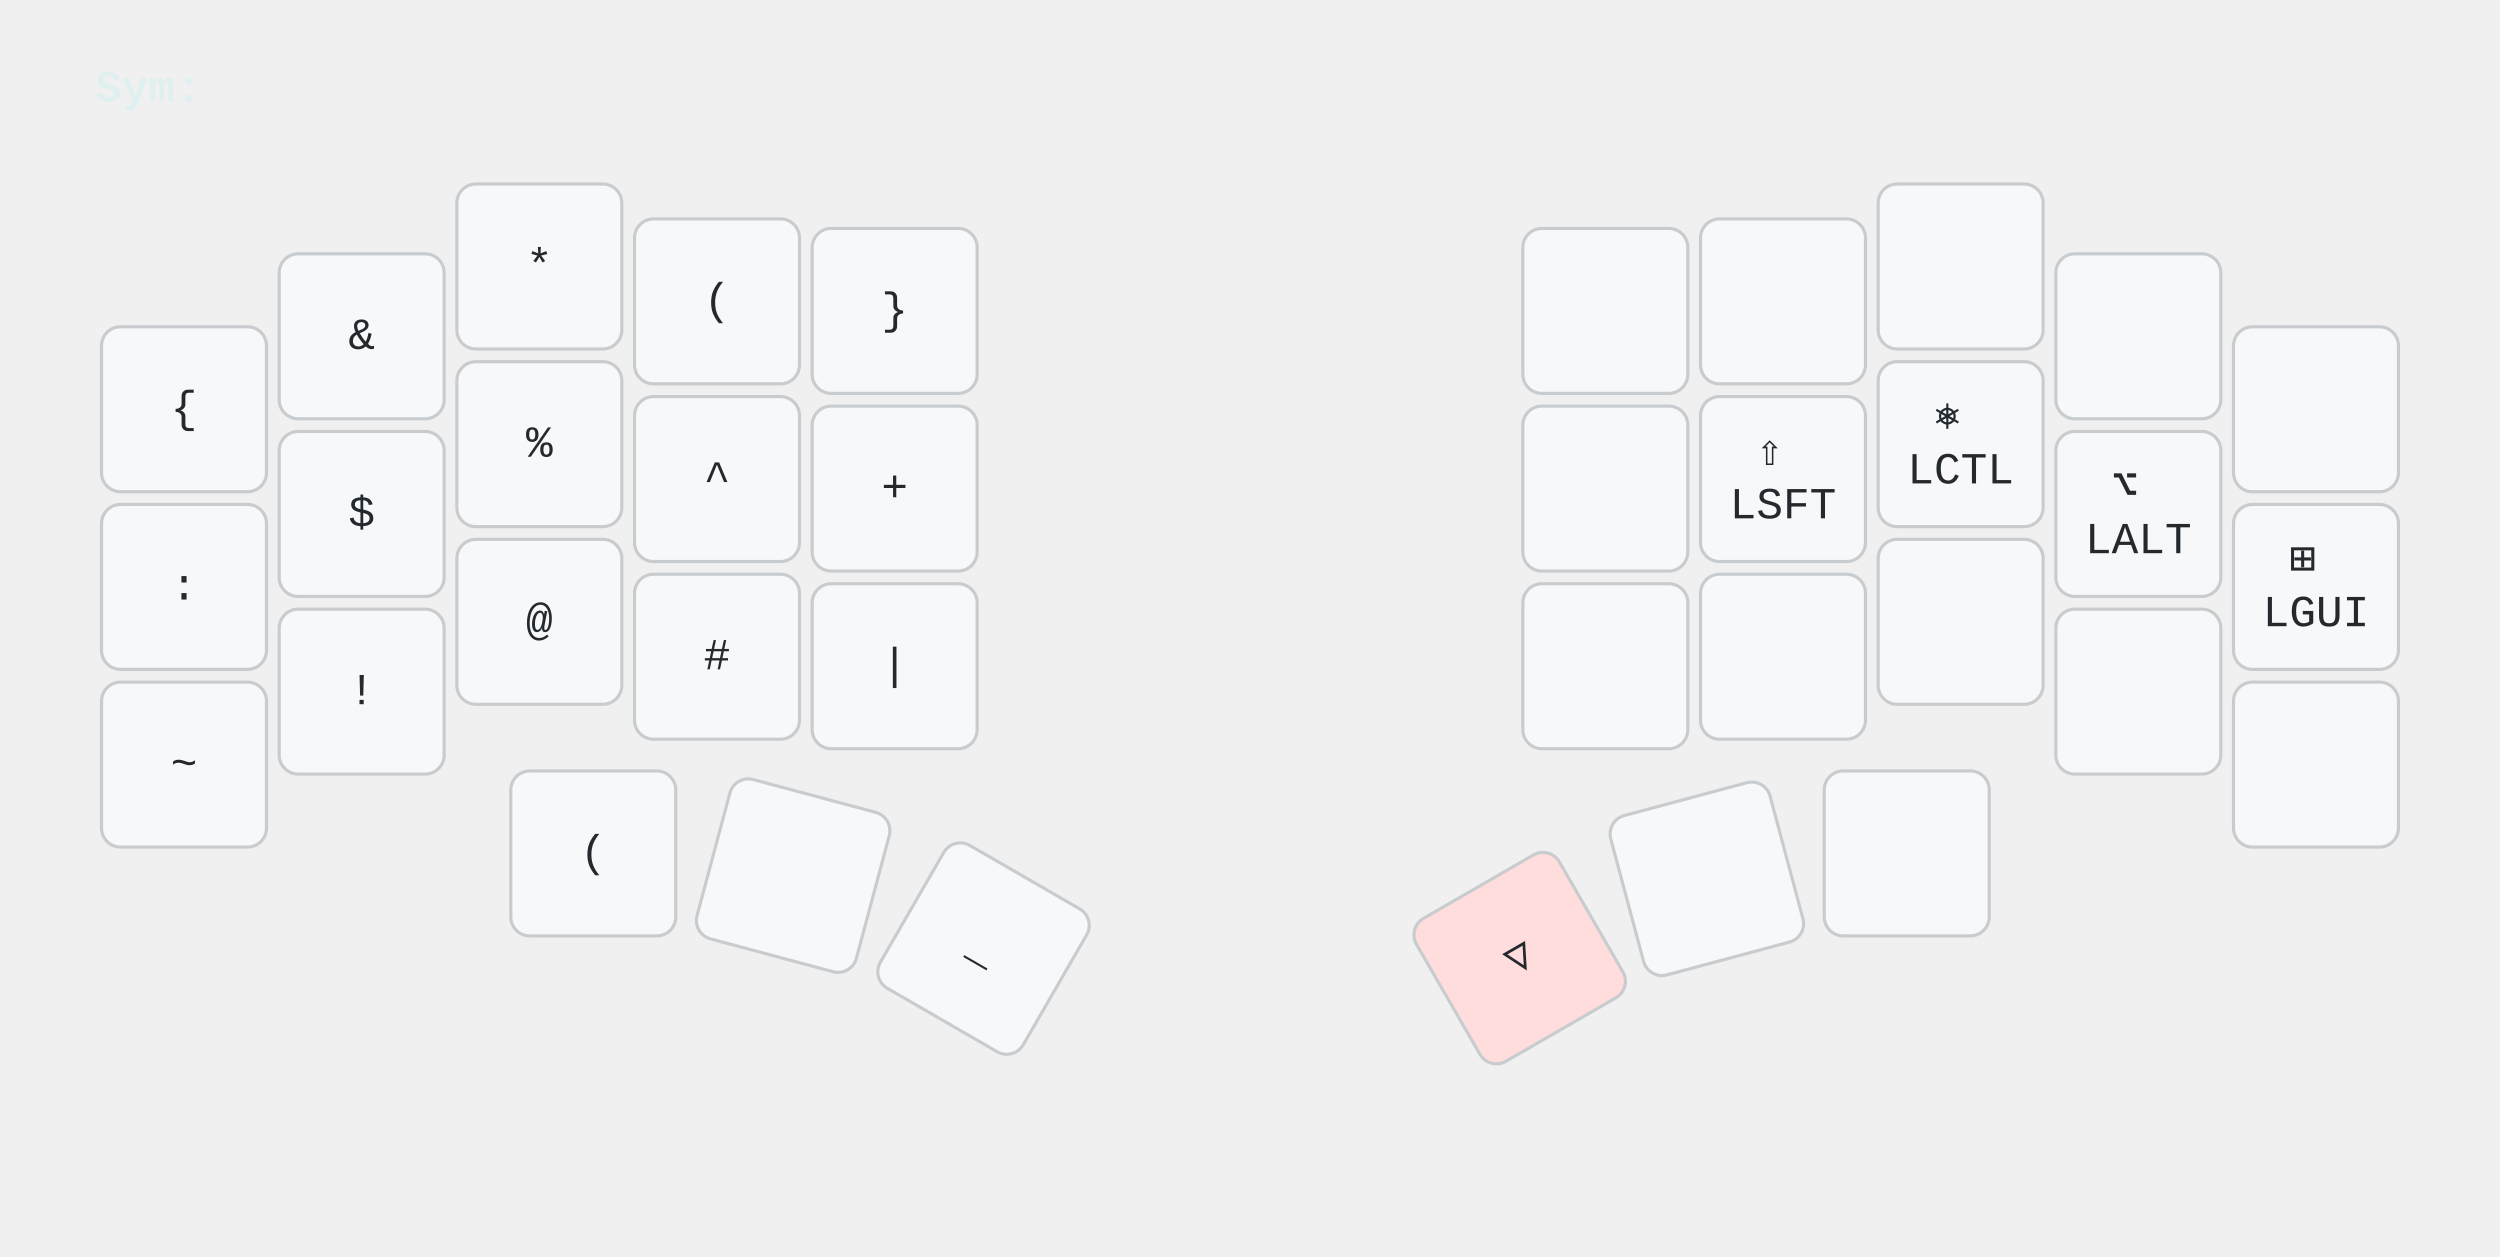
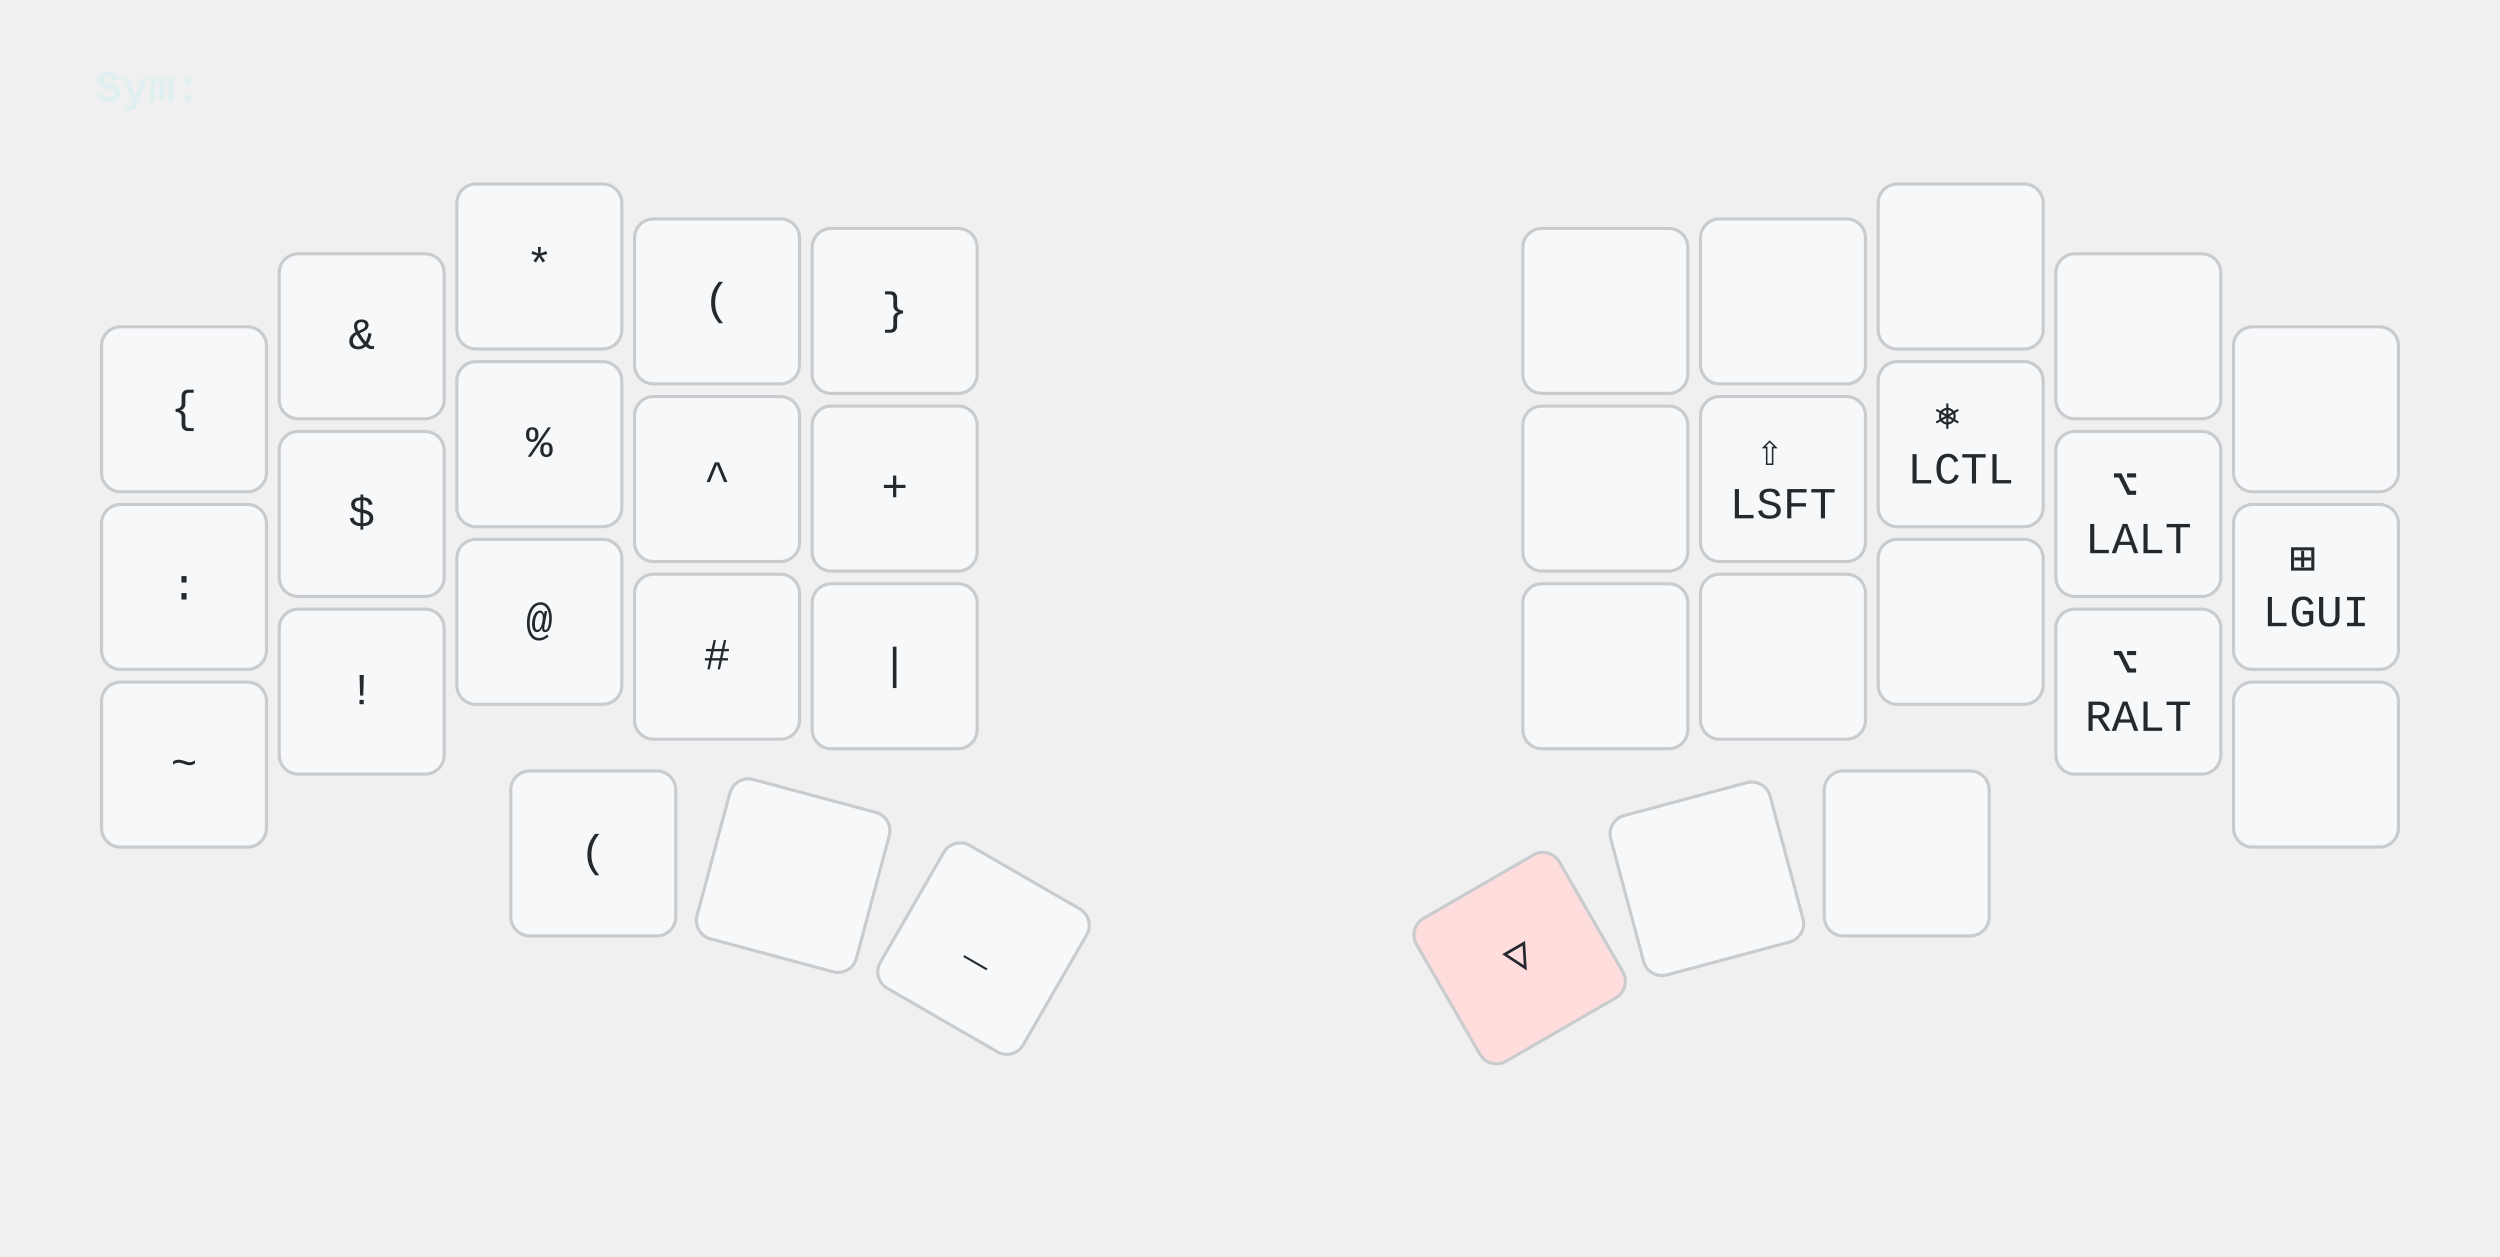
<svg xmlns="http://www.w3.org/2000/svg" width="788" height="396" viewBox="0 0 788 396" class="keymap">
  <style>/* inherit to force styles through use tags */
svg path {
    fill: inherit;
}

/* font and background color specifications */
svg.keymap {
    font-family: SFMono-Regular,Consolas,Liberation Mono,Menlo,monospace;
    font-size: 14px;
    font-kerning: normal;
    text-rendering: optimizeLegibility;
    fill: #24292e;
}

/* default key styling */
rect.key {
    fill: #f6f8fa;
}

rect.key, rect.combo {
    stroke: #c9cccf;
    stroke-width: 1;
}

/* default key side styling, only used is draw_key_sides is set */
rect.side {
    filter: brightness(90%);
}

/* color accent for combo boxes */
rect.combo, rect.combo-separate {
    fill: #cdf;
}

/* color accent for held keys */
rect.held, rect.combo.held {
    fill: #fdd;
}

/* color accent for ghost (optional) keys */
rect.ghost, rect.combo.ghost {
    stroke-dasharray: 4, 4;
    stroke-width: 2;
}

text {
    text-anchor: middle;
    dominant-baseline: middle;
}

/* styling for layer labels */
text.label {
    font-weight: bold;
    text-anchor: start;
    stroke: white;
    stroke-width: 4;
    paint-order: stroke;
}

/* styling for optional footer */
text.footer {
    text-anchor: end;
    dominant-baseline: auto;
    stroke: white;
    stroke-width: 4;
    paint-order: stroke;
}

- /* styling for combo tap, and key hold/shifted label text */
- text.combo, text.hold, text.shifted {
+ /* styling for combo tap, and key non-tap label text */
+ text.combo, text.hold, text.shifted, text.left, text.right {
    font-size: 11px;
}

text.hold {
    text-anchor: middle;
    dominant-baseline: auto;
}

text.shifted {
    text-anchor: middle;
    dominant-baseline: hanging;
}

+ text.left {
+     text-anchor: start;
+ }
+ 
+ text.right {
+     text-anchor: end;
+ }
+ 
+ text.layer-activator {
+     text-decoration: underline;
+ }
+ 
/* styling for hold/shifted label text in combo box */
- text.combo.hold, text.combo.shifted {
+ text.combo.hold, text.combo.shifted, text.combo.left, text.combo.right {
    font-size: 8px;
}

/* lighter symbol for transparent keys */
text.trans {
    fill: #7b7e81;
}

/* styling for combo dendrons */
path.combo {
    stroke-width: 1;
    stroke: gray;
    fill: none;
}

/* Start Tabler Icons Cleanup */
/* cannot use height/width with glyphs */
.icon-tabler &gt; path {
    fill: inherit;
    stroke: inherit;
    stroke-width: 2;
}
/* hide tabler's default box */
.icon-tabler &gt; path[stroke="none"][fill="none"] {
    visibility: hidden;
}
/* End Tabler Icons Cleanup */

text.label { stroke: none; fill: #e0f0f0;}
</style>
  <g transform="translate(30, 0)" class="layer-Sym">
-     <text x="0" y="28" class="label">Sym:</text>
+     <text x="0" y="28" class="label" id="Sym">Sym:</text>
    <g transform="translate(0, 56)">
      <g transform="translate(28, 73)" class="key keypos-0">
        <rect rx="6" ry="6" x="-26" y="-26" width="52" height="52" class="key" />
        <text x="0" y="0" class="key tap">{</text>
      </g>
      <g transform="translate(84, 50)" class="key keypos-1">
        <rect rx="6" ry="6" x="-26" y="-26" width="52" height="52" class="key" />
        <text x="0" y="0" class="key tap">&amp;</text>
      </g>
      <g transform="translate(140, 28)" class="key keypos-2">
        <rect rx="6" ry="6" x="-26" y="-26" width="52" height="52" class="key" />
        <text x="0" y="0" class="key tap">*</text>
      </g>
      <g transform="translate(196, 39)" class="key keypos-3">
        <rect rx="6" ry="6" x="-26" y="-26" width="52" height="52" class="key" />
        <text x="0" y="0" class="key tap">(</text>
      </g>
      <g transform="translate(252, 42)" class="key keypos-4">
        <rect rx="6" ry="6" x="-26" y="-26" width="52" height="52" class="key" />
        <text x="0" y="0" class="key tap">}</text>
      </g>
      <g transform="translate(476, 42)" class="key keypos-5">
        <rect rx="6" ry="6" x="-26" y="-26" width="52" height="52" class="key" />
      </g>
      <g transform="translate(532, 39)" class="key keypos-6">
        <rect rx="6" ry="6" x="-26" y="-26" width="52" height="52" class="key" />
      </g>
      <g transform="translate(588, 28)" class="key keypos-7">
        <rect rx="6" ry="6" x="-26" y="-26" width="52" height="52" class="key" />
      </g>
      <g transform="translate(644, 50)" class="key keypos-8">
        <rect rx="6" ry="6" x="-26" y="-26" width="52" height="52" class="key" />
      </g>
      <g transform="translate(700, 73)" class="key keypos-9">
        <rect rx="6" ry="6" x="-26" y="-26" width="52" height="52" class="key" />
      </g>
      <g transform="translate(28, 129)" class="key keypos-10">
        <rect rx="6" ry="6" x="-26" y="-26" width="52" height="52" class="key" />
        <text x="0" y="0" class="key tap">:</text>
      </g>
      <g transform="translate(84, 106)" class="key keypos-11">
        <rect rx="6" ry="6" x="-26" y="-26" width="52" height="52" class="key" />
        <text x="0" y="0" class="key tap">$</text>
      </g>
      <g transform="translate(140, 84)" class="key keypos-12">
        <rect rx="6" ry="6" x="-26" y="-26" width="52" height="52" class="key" />
        <text x="0" y="0" class="key tap">%</text>
      </g>
      <g transform="translate(196, 95)" class="key keypos-13">
        <rect rx="6" ry="6" x="-26" y="-26" width="52" height="52" class="key" />
        <text x="0" y="0" class="key tap">^</text>
      </g>
      <g transform="translate(252, 98)" class="key keypos-14">
        <rect rx="6" ry="6" x="-26" y="-26" width="52" height="52" class="key" />
        <text x="0" y="0" class="key tap">+</text>
      </g>
      <g transform="translate(476, 98)" class="key keypos-15">
        <rect rx="6" ry="6" x="-26" y="-26" width="52" height="52" class="key" />
      </g>
      <g transform="translate(532, 95)" class="key keypos-16">
        <rect rx="6" ry="6" x="-26" y="-26" width="52" height="52" class="key" />
        <text x="0" y="0" class="key tap">
          <tspan x="0" dy="-0.6em">⇧</tspan>
          <tspan x="0" dy="1.2em">LSFT</tspan>
        </text>
      </g>
      <g transform="translate(588, 84)" class="key keypos-17">
        <rect rx="6" ry="6" x="-26" y="-26" width="52" height="52" class="key" />
        <text x="0" y="0" class="key tap">
          <tspan x="0" dy="-0.6em">⎈</tspan>
          <tspan x="0" dy="1.2em">LCTL</tspan>
        </text>
      </g>
      <g transform="translate(644, 106)" class="key keypos-18">
        <rect rx="6" ry="6" x="-26" y="-26" width="52" height="52" class="key" />
        <text x="0" y="0" class="key tap">
          <tspan x="0" dy="-0.6em">⌥</tspan>
          <tspan x="0" dy="1.2em">LALT</tspan>
        </text>
      </g>
      <g transform="translate(700, 129)" class="key keypos-19">
        <rect rx="6" ry="6" x="-26" y="-26" width="52" height="52" class="key" />
        <text x="0" y="0" class="key tap">
          <tspan x="0" dy="-0.6em">⊞</tspan>
          <tspan x="0" dy="1.2em">LGUI</tspan>
        </text>
      </g>
      <g transform="translate(28, 185)" class="key keypos-20">
        <rect rx="6" ry="6" x="-26" y="-26" width="52" height="52" class="key" />
        <text x="0" y="0" class="key tap">~</text>
      </g>
      <g transform="translate(84, 162)" class="key keypos-21">
        <rect rx="6" ry="6" x="-26" y="-26" width="52" height="52" class="key" />
        <text x="0" y="0" class="key tap">!</text>
      </g>
      <g transform="translate(140, 140)" class="key keypos-22">
        <rect rx="6" ry="6" x="-26" y="-26" width="52" height="52" class="key" />
        <text x="0" y="0" class="key tap">@</text>
      </g>
      <g transform="translate(196, 151)" class="key keypos-23">
        <rect rx="6" ry="6" x="-26" y="-26" width="52" height="52" class="key" />
        <text x="0" y="0" class="key tap">#</text>
      </g>
      <g transform="translate(252, 154)" class="key keypos-24">
        <rect rx="6" ry="6" x="-26" y="-26" width="52" height="52" class="key" />
        <text x="0" y="0" class="key tap">|</text>
      </g>
      <g transform="translate(476, 154)" class="key keypos-25">
        <rect rx="6" ry="6" x="-26" y="-26" width="52" height="52" class="key" />
      </g>
      <g transform="translate(532, 151)" class="key keypos-26">
        <rect rx="6" ry="6" x="-26" y="-26" width="52" height="52" class="key" />
      </g>
      <g transform="translate(588, 140)" class="key keypos-27">
        <rect rx="6" ry="6" x="-26" y="-26" width="52" height="52" class="key" />
      </g>
      <g transform="translate(644, 162)" class="key keypos-28">
        <rect rx="6" ry="6" x="-26" y="-26" width="52" height="52" class="key" />
+         <text x="0" y="0" class="key tap">
+           <tspan x="0" dy="-0.6em">⌥</tspan>
+           <tspan x="0" dy="1.2em">RALT</tspan>
+         </text>
      </g>
      <g transform="translate(700, 185)" class="key keypos-29">
        <rect rx="6" ry="6" x="-26" y="-26" width="52" height="52" class="key" />
      </g>
      <g transform="translate(157, 213)" class="key keypos-30">
        <rect rx="6" ry="6" x="-26" y="-26" width="52" height="52" class="key" />
        <text x="0" y="0" class="key tap">(</text>
      </g>
      <g transform="translate(220, 220) rotate(15.0)" class="key keypos-31">
        <rect rx="6" ry="6" x="-26" y="-26" width="52" height="52" class="key" />
      </g>
      <g transform="translate(280, 243) rotate(30.0)" class="key keypos-32">
        <rect rx="6" ry="6" x="-26" y="-26" width="52" height="52" class="key" />
        <text x="0" y="0" class="key tap">_</text>
      </g>
      <g transform="translate(449, 246) rotate(-30.0)" class="key held keypos-33">
        <rect rx="6" ry="6" x="-26" y="-26" width="52" height="52" class="key held" />
        <text x="0" y="0" class="key held tap">▽</text>
      </g>
      <g transform="translate(508, 221) rotate(-15.0)" class="key keypos-34">
        <rect rx="6" ry="6" x="-26" y="-26" width="52" height="52" class="key" />
      </g>
      <g transform="translate(571, 213)" class="key keypos-35">
        <rect rx="6" ry="6" x="-26" y="-26" width="52" height="52" class="key" />
      </g>
    </g>
  </g>
</svg>
